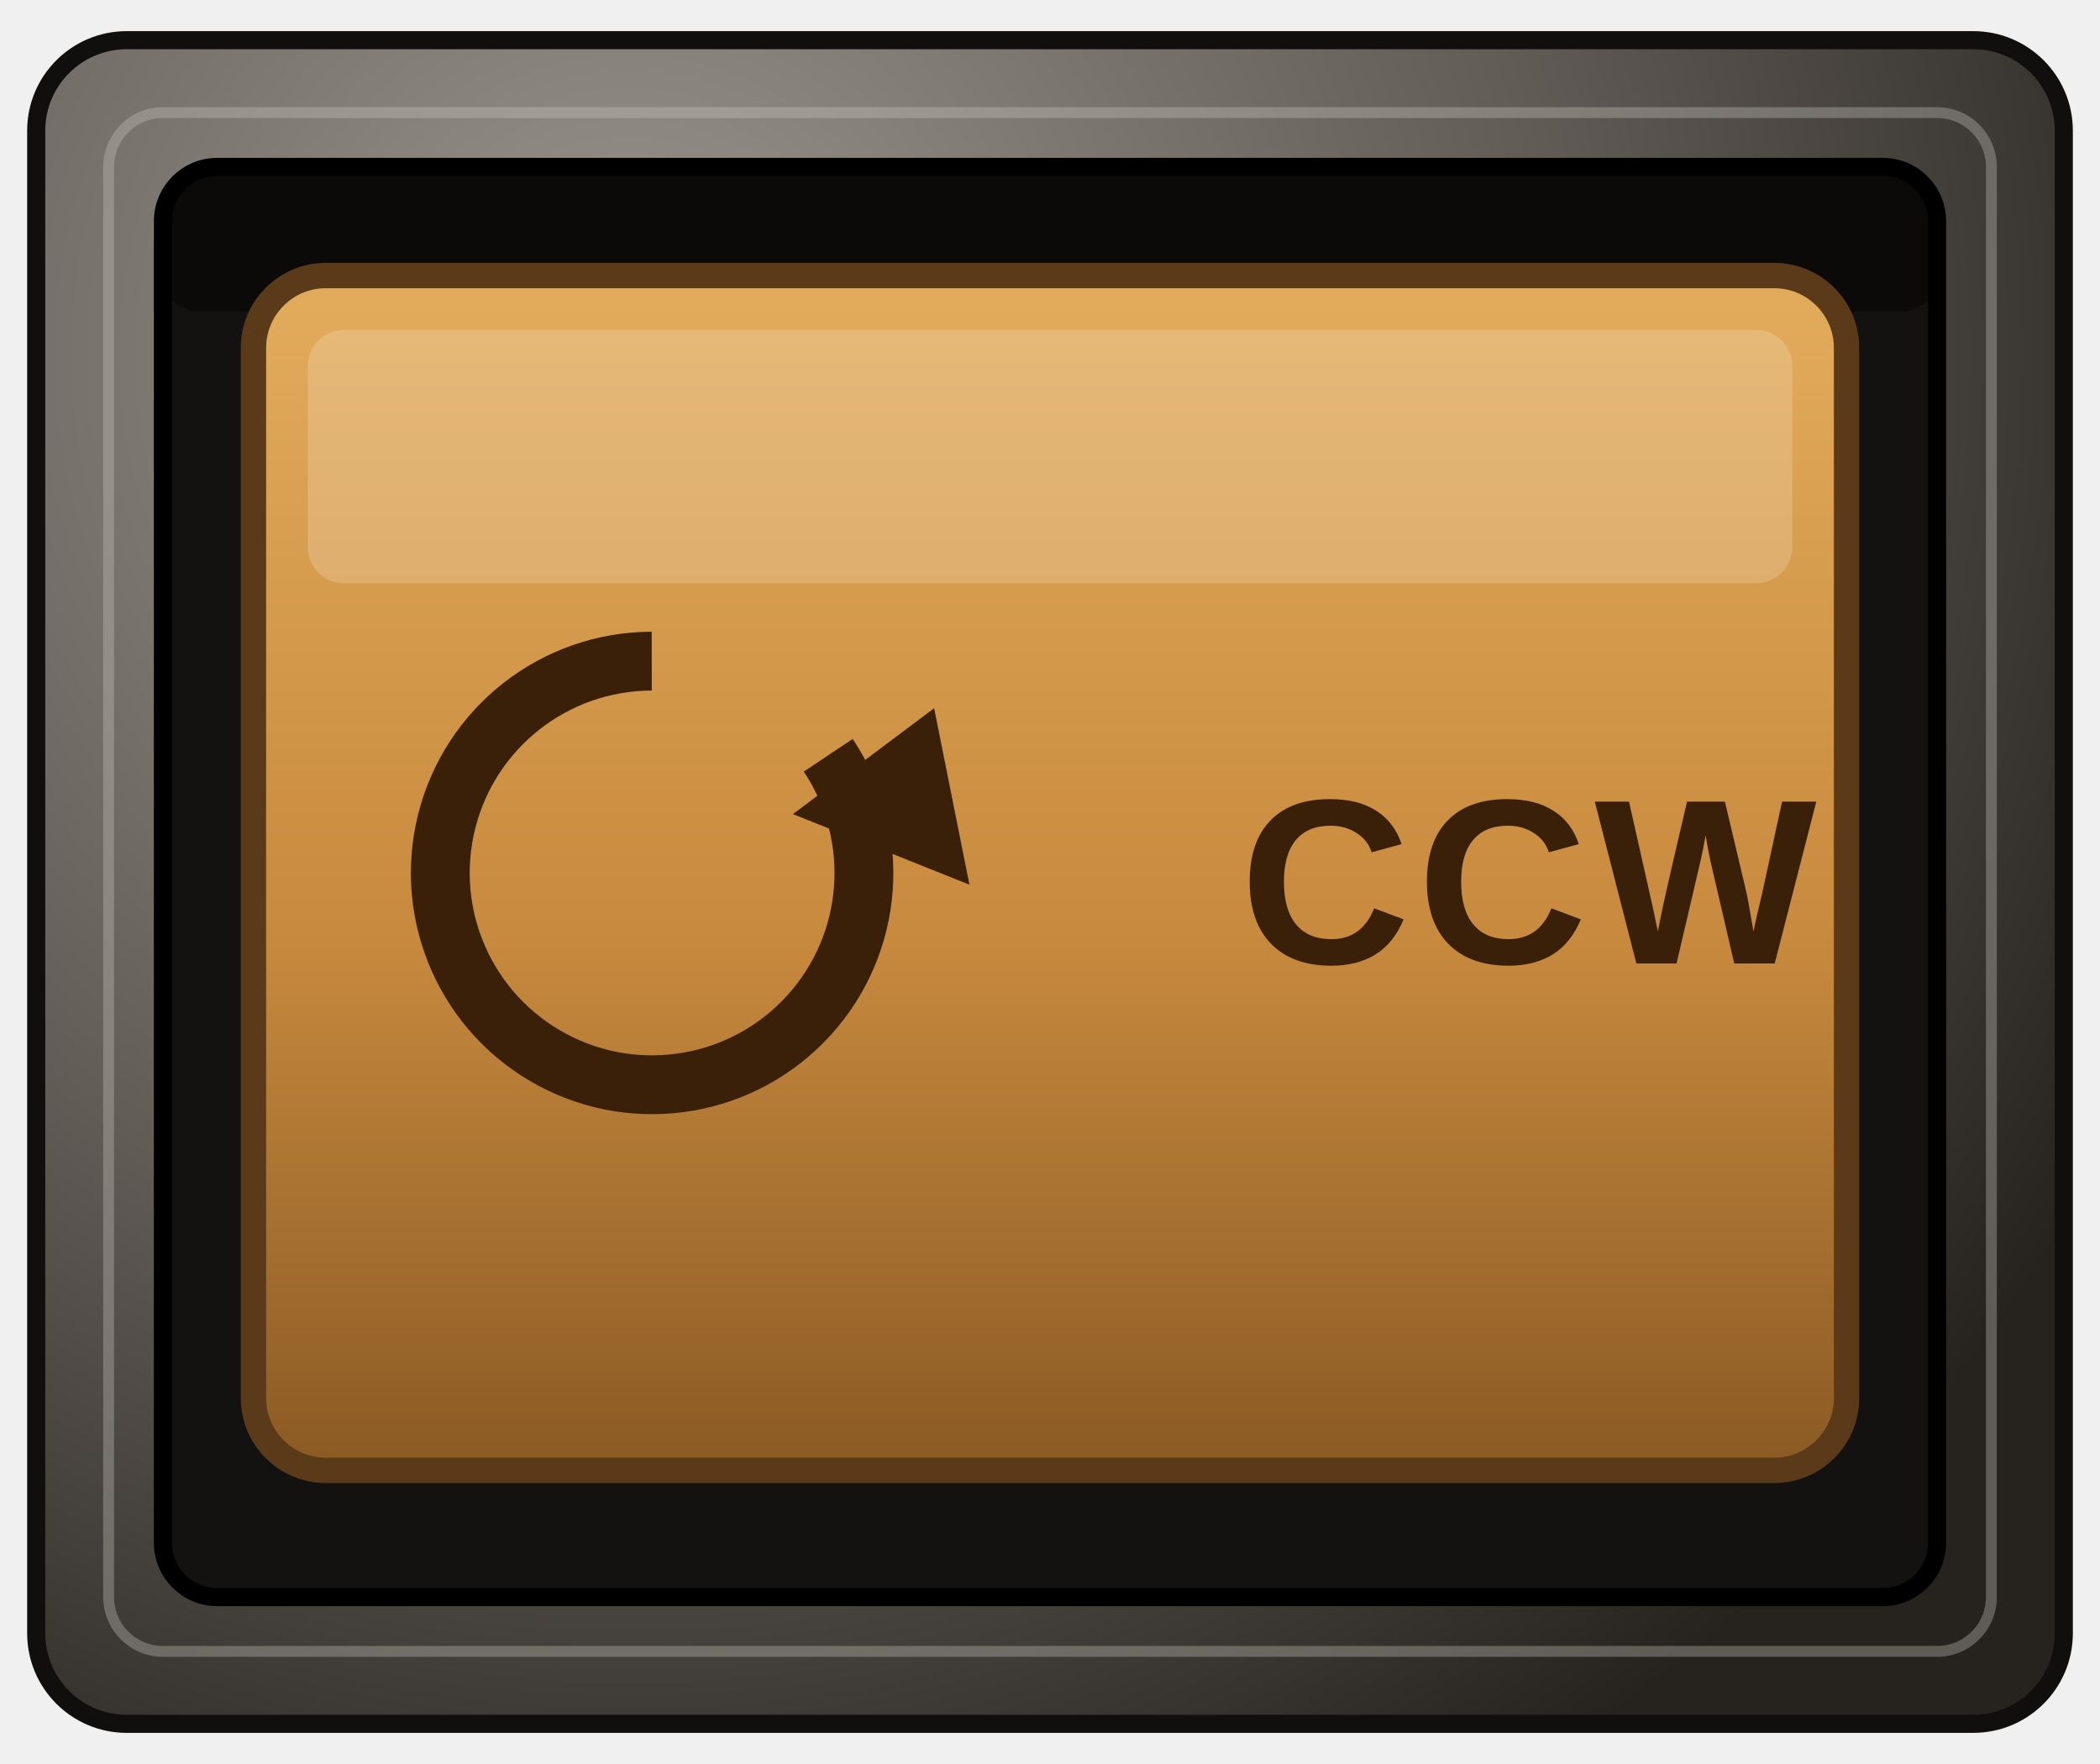
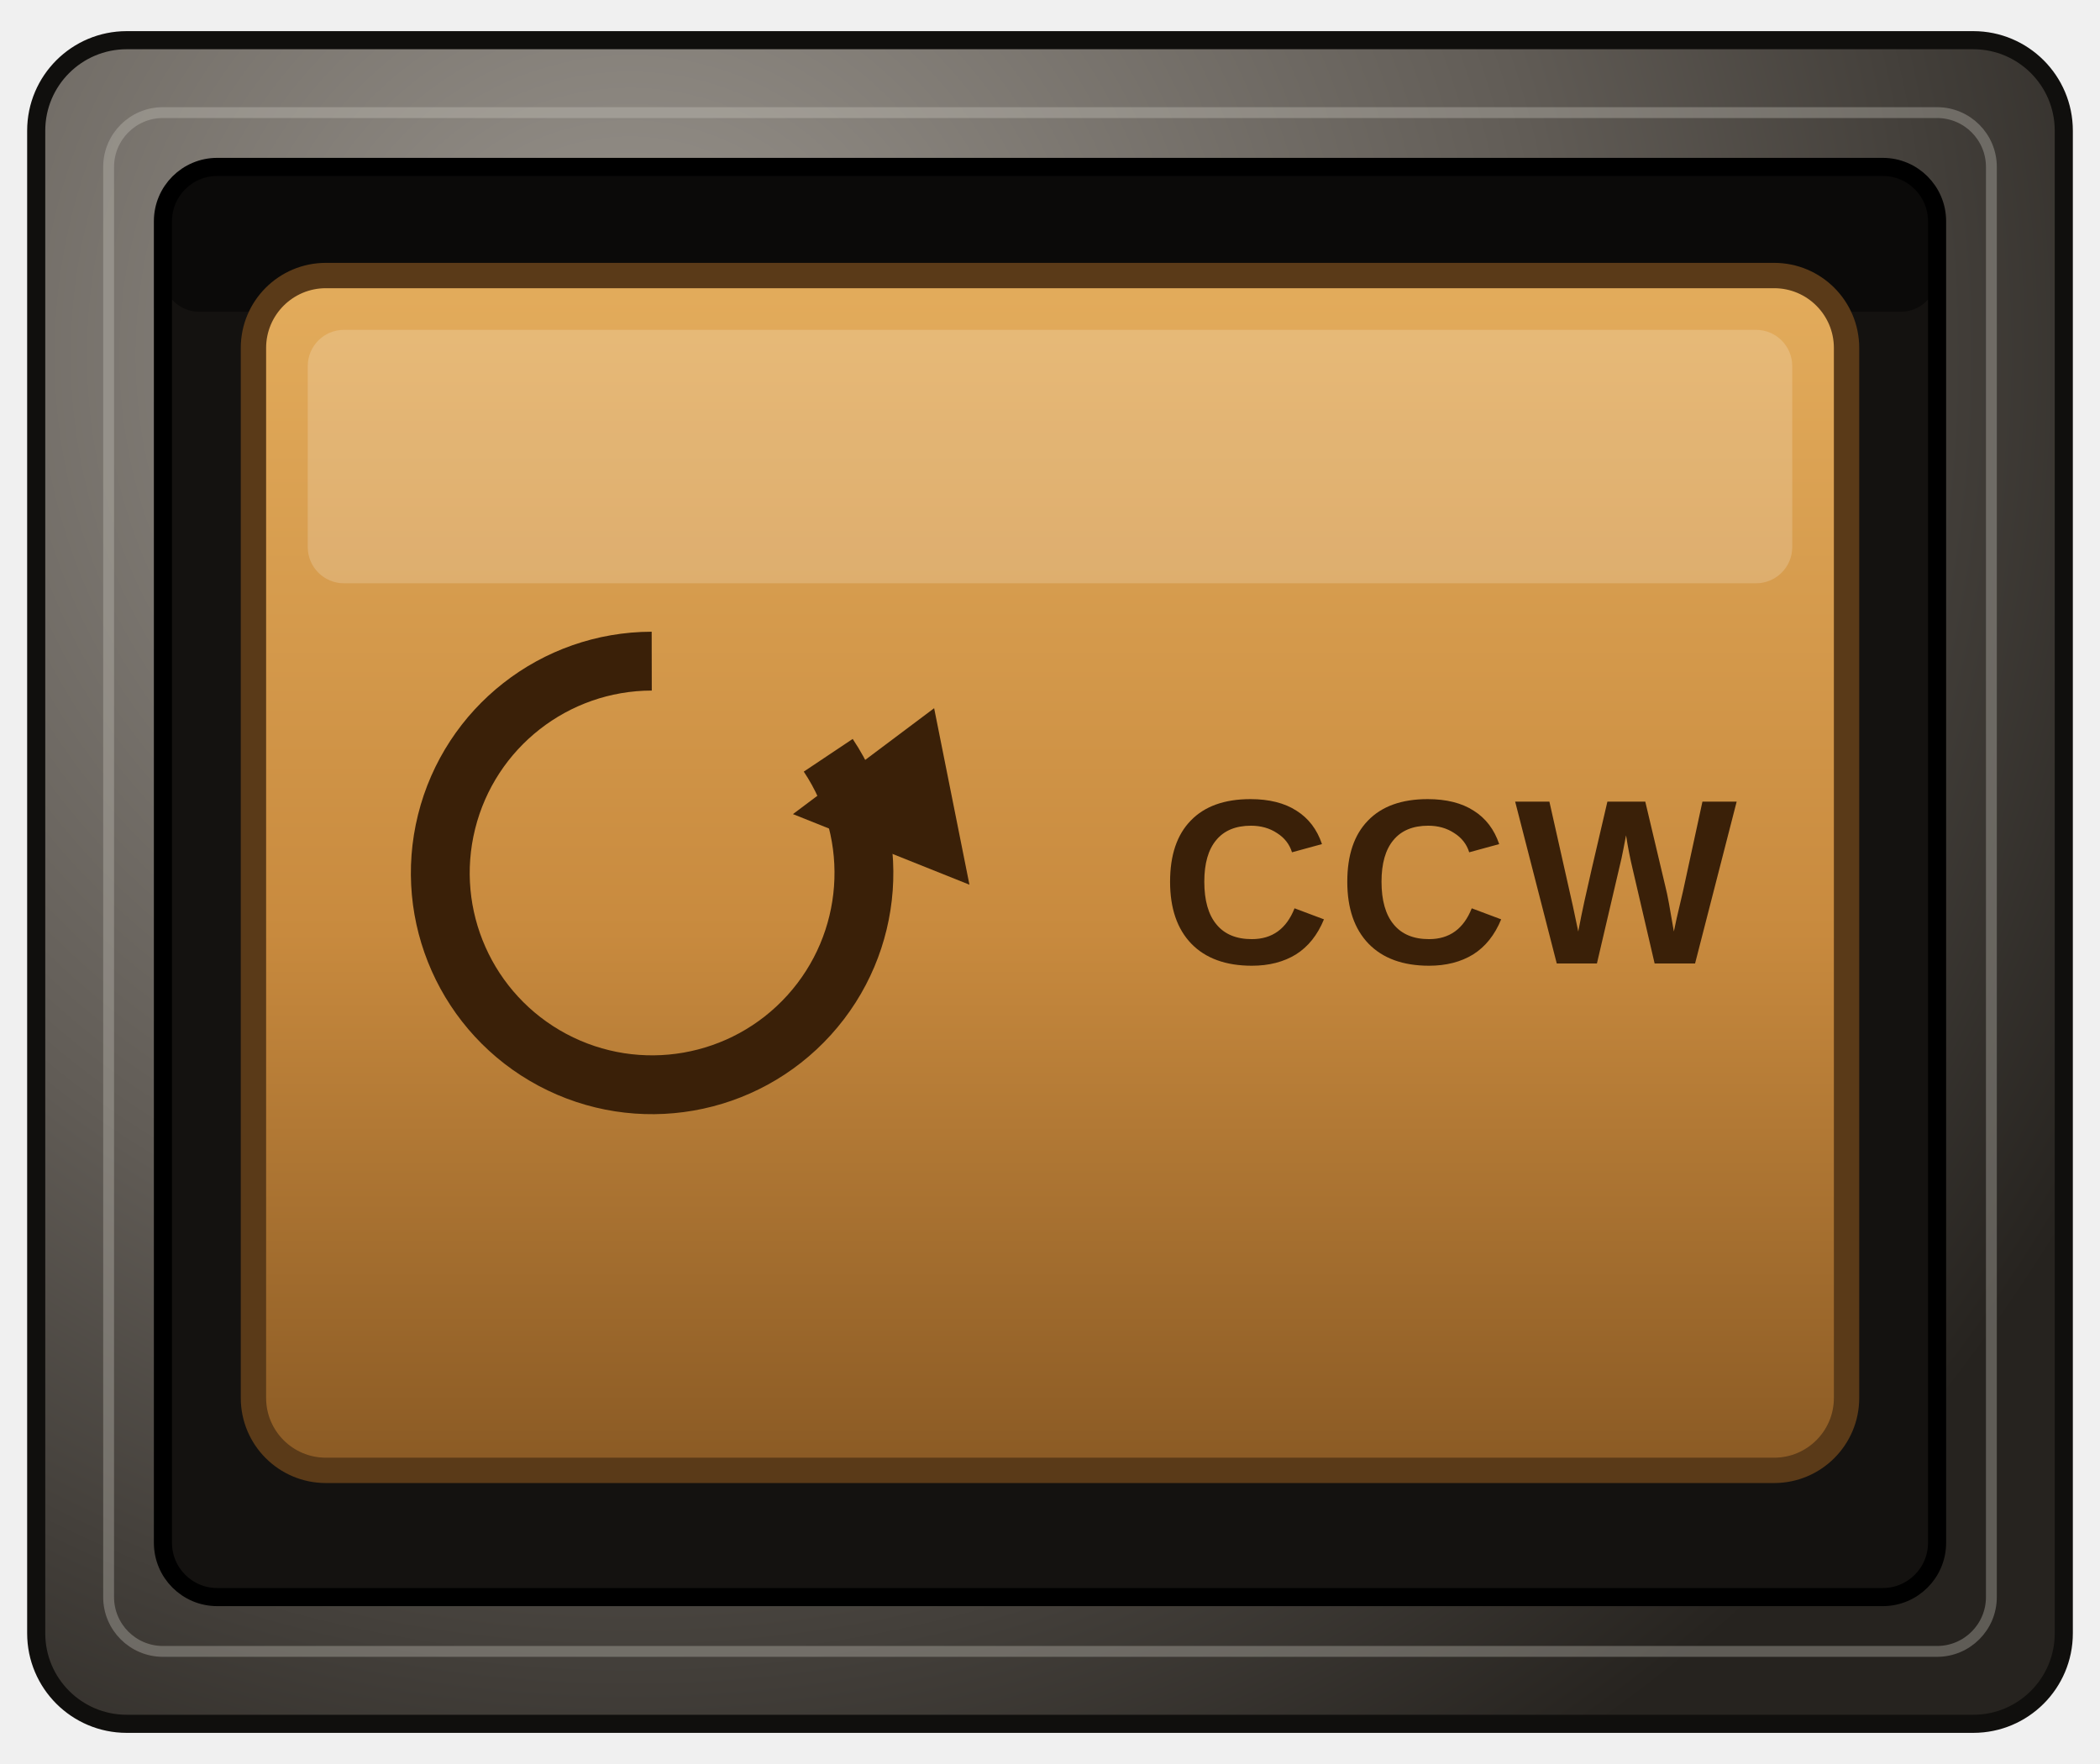
<svg xmlns="http://www.w3.org/2000/svg" width="100" height="84" viewBox="0 0 116 97">
  <defs>
    <radialGradient id="bz" cx="34.8" cy="19.4" r="92.8" gradientUnits="userSpaceOnUse">
      <stop offset="0" stop-color="#9a958e" />
      <stop offset="0.55" stop-color="#615c56" />
      <stop offset="1" stop-color="#26231f" />
    </radialGradient>
    <linearGradient id="cap" x1="58.0" y1="15.0" x2="58.0" y2="81.0" gradientUnits="userSpaceOnUse">
      <stop offset="0" stop-color="#e3ac5c" />
      <stop offset="0.55" stop-color="#c88a3e" />
      <stop offset="1" stop-color="#8a5a24" />
    </linearGradient>
  </defs>
  <rect x="2" y="2" width="112" height="93" rx="5" fill="url(#bz)" stroke="#100f0d" stroke-width="1" />
  <rect x="6" y="6" width="104" height="85" rx="3" fill="none" stroke="#c9c5be" stroke-width="0.6" opacity="0.35" />
  <rect x="9" y="9" width="98" height="79" rx="3" fill="#141210" stroke="#000000" stroke-width="1" />
  <rect x="9" y="9" width="98" height="8" rx="2" fill="#000000" opacity="0.45" />
  <rect x="14" y="15" width="88" height="66" rx="4" fill="url(#cap)" stroke="#5a3a18" stroke-width="1.4" />
  <rect x="17" y="18" width="82" height="14" rx="2" fill="#ffffff" opacity="0.18" />
  <g transform="matrix(1 0 0 1 0 -10)">
    <g transform="matrix(0.65 0 0 0.65 -1.7 20.3)">
      <path d="M 58 40 a 18 18 0 1 0 15 8" fill="none" stroke="#3a2008" stroke-width="5" />
      <polygon points="82,44 70,53 85,59" fill="#3a2008" />
    </g>
-     <text x="68.5" y="63" font-size="13" font-weight="700" letter-spacing="0.4" fill="#3a2008" font-family="Arial Narrow, Arial, sans-serif">CCW</text>
+     <text x="64.1" y="63" font-size="13" font-weight="700" letter-spacing="0.4" fill="#3a2008" font-family="Arial, sans-serif">CCW</text>
  </g>
</svg>
